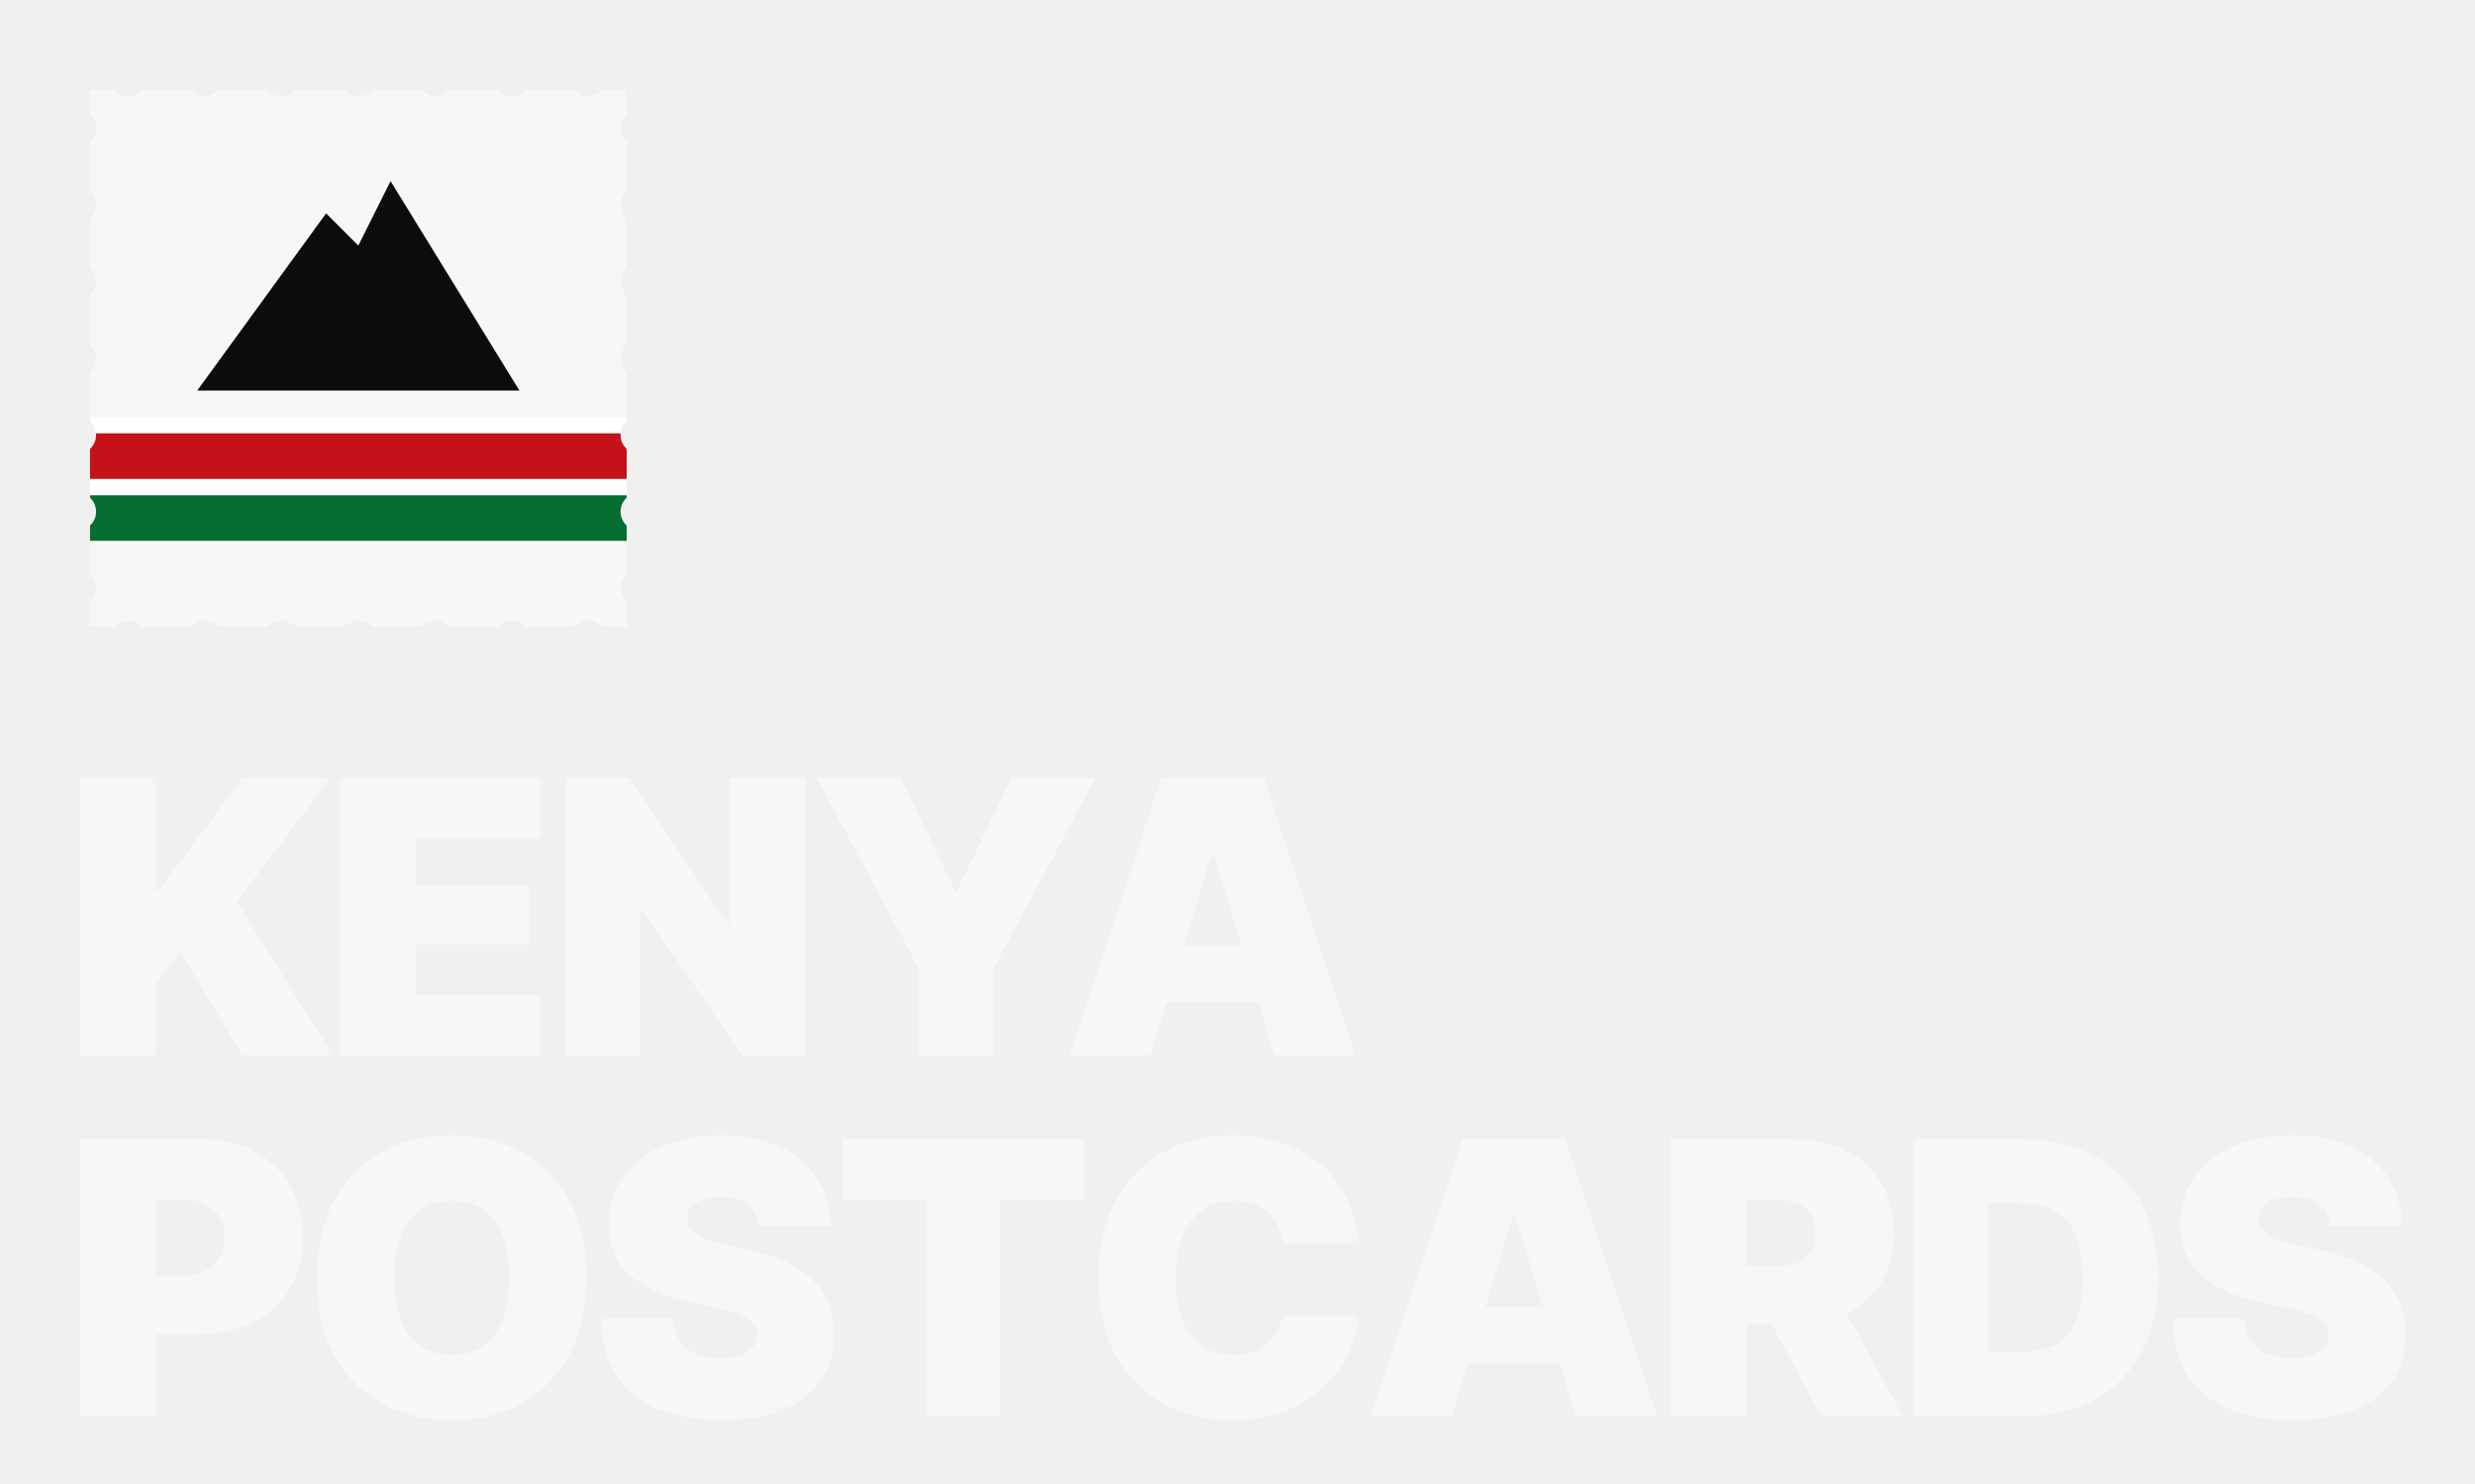
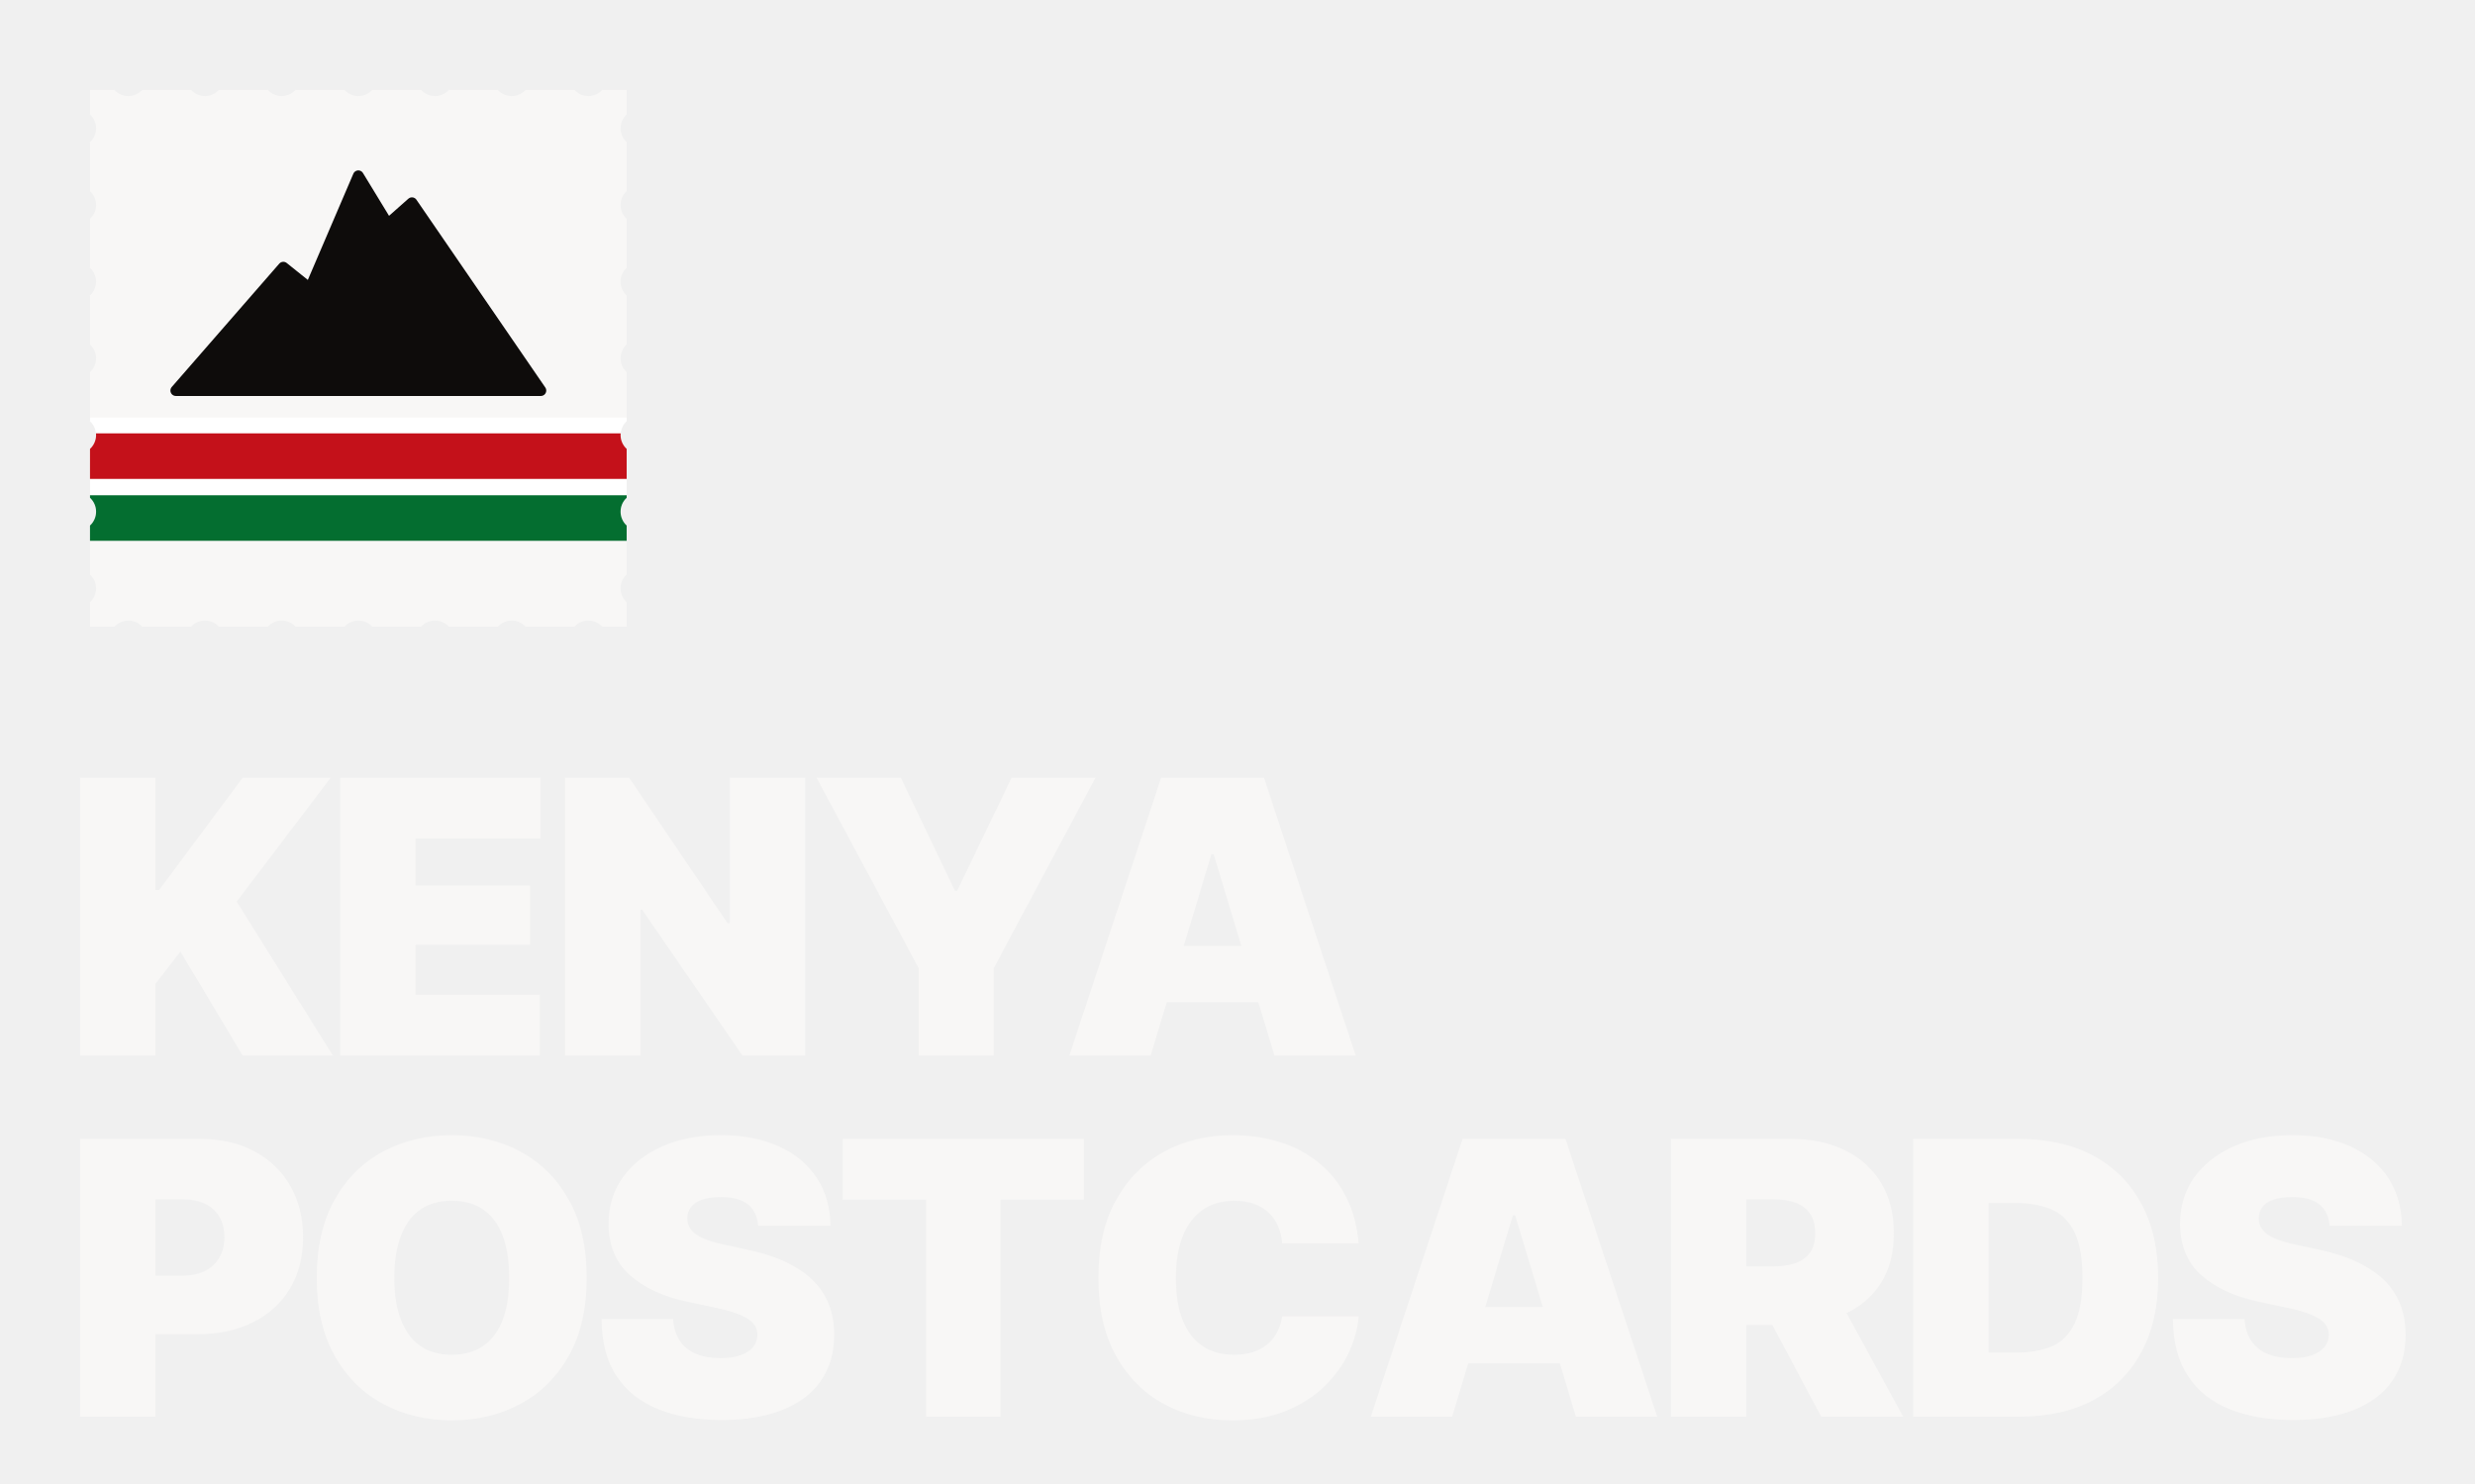
<svg xmlns="http://www.w3.org/2000/svg" viewBox="0 0 891 534" width="891" height="534">
  <defs>
    <clipPath id="cm">
      <path d="M32.4,32.4 L41.2,32.4 A6.8,6.8 0 0,0 51.2,32.4 L60.0,32.4 L68.8,32.4 A6.8,6.8 0 0,0 78.8,32.4 L87.6,32.4 L96.4,32.4 A6.8,6.8 0 0,0 106.4,32.4 L115.2,32.4 L124.0,32.4 A6.8,6.8 0 0,0 134.0,32.4 L142.8,32.4 L151.6,32.4 A6.8,6.8 0 0,0 161.6,32.4 L170.4,32.4 L179.2,32.4 A6.8,6.8 0 0,0 189.2,32.4 L198.0,32.4 L206.8,32.4 A6.8,6.8 0 0,0 216.8,32.4 L225.6,32.4 L225.6,41.2 A6.8,6.8 0 0,0 225.6,51.2 L225.6,60.0 L225.6,68.8 A6.8,6.8 0 0,0 225.6,78.8 L225.6,87.6 L225.6,96.4 A6.8,6.8 0 0,0 225.6,106.4 L225.6,115.2 L225.6,124.0 A6.8,6.8 0 0,0 225.6,134.0 L225.6,142.8 L225.6,151.6 A6.8,6.8 0 0,0 225.6,161.6 L225.6,170.4 L225.6,179.2 A6.8,6.8 0 0,0 225.6,189.2 L225.6,198.0 L225.6,206.8 A6.8,6.8 0 0,0 225.6,216.8 L225.6,225.6 L216.8,225.6 A6.8,6.8 0 0,0 206.8,225.6 L198.0,225.6 L189.2,225.6 A6.8,6.8 0 0,0 179.2,225.6 L170.4,225.6 L161.6,225.6 A6.8,6.8 0 0,0 151.6,225.6 L142.8,225.6 L134.0,225.6 A6.8,6.8 0 0,0 124.0,225.6 L115.2,225.6 L106.4,225.6 A6.8,6.8 0 0,0 96.4,225.6 L87.6,225.6 L78.8,225.6 A6.8,6.8 0 0,0 68.8,225.6 L60.0,225.6 L51.2,225.6 A6.8,6.8 0 0,0 41.2,225.6 L32.4,225.6 L32.4,216.8 A6.8,6.8 0 0,0 32.4,206.8 L32.4,198.0 L32.4,189.2 A6.8,6.8 0 0,0 32.4,179.2 L32.4,170.4 L32.4,161.6 A6.8,6.8 0 0,0 32.4,151.6 L32.4,142.8 L32.4,134.0 A6.8,6.8 0 0,0 32.4,124.0 L32.4,115.2 L32.4,106.4 A6.8,6.8 0 0,0 32.4,96.4 L32.4,87.6 L32.4,78.8 A6.8,6.8 0 0,0 32.4,68.8 L32.4,60.0 L32.4,51.2 A6.8,6.8 0 0,0 32.4,41.2 L32.4,32.4 Z" />
    </clipPath>
  </defs>
  <path d="M32.4,32.4 L41.2,32.4 A6.8,6.8 0 0,0 51.2,32.4 L60.0,32.4 L68.8,32.4 A6.8,6.8 0 0,0 78.8,32.4 L87.6,32.4 L96.4,32.4 A6.8,6.8 0 0,0 106.4,32.4 L115.2,32.4 L124.0,32.4 A6.8,6.8 0 0,0 134.0,32.4 L142.8,32.4 L151.6,32.4 A6.8,6.8 0 0,0 161.6,32.4 L170.4,32.4 L179.2,32.4 A6.8,6.8 0 0,0 189.2,32.4 L198.0,32.4 L206.8,32.4 A6.8,6.8 0 0,0 216.8,32.4 L225.6,32.4 L225.6,41.2 A6.8,6.8 0 0,0 225.6,51.2 L225.6,60.0 L225.6,68.8 A6.8,6.8 0 0,0 225.6,78.8 L225.6,87.6 L225.6,96.4 A6.8,6.8 0 0,0 225.6,106.4 L225.6,115.2 L225.6,124.0 A6.8,6.8 0 0,0 225.6,134.0 L225.6,142.8 L225.6,151.6 A6.8,6.8 0 0,0 225.6,161.6 L225.6,170.4 L225.6,179.2 A6.8,6.8 0 0,0 225.6,189.2 L225.6,198.0 L225.6,206.8 A6.8,6.8 0 0,0 225.6,216.8 L225.6,225.6 L216.8,225.6 A6.8,6.8 0 0,0 206.8,225.6 L198.0,225.6 L189.2,225.6 A6.8,6.8 0 0,0 179.2,225.6 L170.4,225.6 L161.6,225.6 A6.8,6.8 0 0,0 151.6,225.6 L142.8,225.6 L134.0,225.6 A6.8,6.8 0 0,0 124.0,225.6 L115.2,225.6 L106.4,225.6 A6.8,6.8 0 0,0 96.4,225.6 L87.6,225.6 L78.8,225.6 A6.8,6.8 0 0,0 68.8,225.6 L60.0,225.6 L51.2,225.6 A6.8,6.8 0 0,0 41.2,225.6 L32.4,225.6 L32.4,216.8 A6.8,6.8 0 0,0 32.4,206.8 L32.4,198.0 L32.4,189.2 A6.8,6.8 0 0,0 32.4,179.2 L32.4,170.4 L32.4,161.6 A6.8,6.8 0 0,0 32.4,151.6 L32.4,142.8 L32.4,134.0 A6.8,6.8 0 0,0 32.4,124.0 L32.4,115.2 L32.4,106.4 A6.8,6.8 0 0,0 32.4,96.4 L32.4,87.6 L32.4,78.8 A6.8,6.8 0 0,0 32.4,68.8 L32.4,60.0 L32.4,51.2 A6.8,6.8 0 0,0 32.4,41.2 L32.4,32.4 Z" fill="#F8F7F6" />
  <g clip-path="url(#cm)">
    <rect x="32.4" y="150.3" width="193.2" height="16.4" fill="#FFFFFF" />
    <rect x="32.4" y="156.0" width="193.2" height="16.4" fill="#C4111A" />
  </g>
  <g clip-path="url(#cm)">
    <rect x="32.4" y="172.5" width="193.2" height="16.4" fill="#FFFFFF" />
    <rect x="32.4" y="178.3" width="193.2" height="16.4" fill="#046E30" />
  </g>
-   <path d="M71.0,140.6 L117.4,76.8 L129.0,88.4 L140.6,65.2 L187.0,140.6 Z" fill="#0E0C0B" />
+   <path d="M63.3,140.6 L102.0,96.2 L111.6,103.9 L129.0,63.3 L139.6,80.7 L148.3,73.0 L194.7,140.6 Z" fill="#0E0C0B" stroke="#0E0C0B" stroke-width="3.9" stroke-linejoin="round" />
  <path d="M28.832 380.0V280.0H55.946V320.403H57.289L87.356 280.0H119.034L85.208 324.564L119.839 380.0H87.356L64.94 342.55L55.946 354.228V380.0ZM122.491 380.0V280.0H194.572V301.879H149.605V318.792H190.813V340.134H149.605V358.121H194.303V380.0ZM289.842 280.0V380.0H267.291L231.184 327.517H230.513V380.0H203.399V280.0H226.486L261.922 332.349H262.728V280.0ZM293.97 280.0H324.306L343.769 320.671H344.574L364.172 280.0H394.373L357.729 348.591V380.0H330.749V348.591ZM414.234 380.0H384.972L417.992 280.0H455.039L488.059 380.0H458.797L436.918 307.517H436.113ZM408.864 340.537H463.898V360.805H408.864ZM28.832 510.0V410.0H71.919Q83.06 410.0 91.416 414.396Q99.772 418.792 104.436 426.779Q109.101 434.765 109.101 445.436Q109.101 456.174 104.336 463.993Q99.57 471.812 90.98 476.074Q82.389 480.336 70.98 480.336H45.208V459.262H65.477Q70.309 459.262 73.732 457.55Q77.154 455.839 78.966 452.752Q80.779 449.664 80.779 445.436Q80.779 441.074 78.966 438.02Q77.154 434.966 73.732 433.356Q70.309 431.745 65.477 431.745H55.946V510.0ZM162.626 511.342Q149.001 511.342 137.961 505.436Q126.921 499.53 120.478 488.087Q114.035 476.644 114.035 460.067Q114.035 443.356 120.478 431.879Q126.921 420.403 137.961 414.53Q149.001 408.658 162.626 408.658Q176.25 408.658 187.256 414.53Q198.263 420.403 204.74 431.879Q211.216 443.356 211.216 460.067Q211.216 476.711 204.74 488.154Q198.263 499.597 187.256 505.47Q176.25 511.342 162.626 511.342ZM162.626 487.718Q169.404 487.718 174.001 484.53Q178.599 481.342 180.948 475.168Q183.297 468.993 183.297 460.067Q183.297 451.074 180.948 444.866Q178.599 438.658 174.001 435.47Q169.404 432.282 162.626 432.282Q155.914 432.282 151.317 435.47Q146.719 438.658 144.337 444.866Q141.954 451.074 141.954 460.067Q141.954 468.993 144.337 475.168Q146.719 481.342 151.317 484.53Q155.914 487.718 162.626 487.718ZM259.774 511.208Q246.754 511.208 237.056 507.349Q227.358 503.49 221.989 495.436Q216.62 487.383 216.553 474.832H242.325Q242.593 479.396 244.64 482.55Q246.687 485.705 250.412 487.315Q254.137 488.926 259.372 488.926Q263.734 488.926 266.687 487.852Q269.64 486.779 271.15 484.866Q272.66 482.953 272.66 480.47Q272.66 478.188 271.217 476.477Q269.774 474.765 266.486 473.356Q263.197 471.946 257.627 470.805L247.56 468.658Q234.338 465.839 226.721 459.027Q219.103 452.215 219.103 440.47Q219.103 430.94 224.271 423.792Q229.439 416.644 238.533 412.651Q247.627 408.658 259.506 408.658Q271.654 408.658 280.479 412.718Q289.305 416.779 294.103 424.128Q298.902 431.477 298.969 441.275H272.929Q272.593 436.376 269.338 433.658Q266.083 430.94 259.506 430.94Q255.345 430.94 252.66 431.913Q249.976 432.886 248.701 434.631Q247.426 436.376 247.426 438.591Q247.426 440.94 248.801 442.718Q250.177 444.497 253.164 445.805Q256.15 447.114 260.848 448.121L269.036 449.866Q277.291 451.611 283.231 454.497Q289.17 457.383 292.962 461.242Q296.754 465.101 298.533 469.933Q300.311 474.765 300.311 480.47Q300.311 490.336 295.446 497.215Q290.58 504.094 281.519 507.651Q272.459 511.208 259.774 511.208ZM303.366 431.879V410.0H390.212V431.879H360.145V510.0H333.434V431.879ZM443.603 511.342Q429.911 511.342 419.005 505.436Q408.099 499.53 401.757 488.087Q395.415 476.644 395.415 460.067Q395.415 443.356 401.858 431.879Q408.301 420.403 419.24 414.53Q430.18 408.658 443.603 408.658Q453.066 408.658 461.052 411.242Q469.039 413.826 475.046 418.826Q481.052 423.826 484.677 431.04Q488.301 438.255 489.106 447.584H461.589Q461.321 444.161 460.079 441.342Q458.838 438.523 456.656 436.51Q454.475 434.497 451.421 433.389Q448.368 432.282 444.408 432.282Q437.63 432.282 432.898 435.604Q428.166 438.926 425.75 445.134Q423.334 451.342 423.334 460.067Q423.334 469.195 425.817 475.369Q428.301 481.544 432.965 484.631Q437.63 487.718 444.274 487.718Q448.032 487.718 450.985 486.779Q453.938 485.839 456.153 484.027Q458.368 482.215 459.744 479.664Q461.119 477.114 461.589 473.893H489.106Q488.636 480.268 485.583 486.879Q482.529 493.49 476.858 499.027Q471.187 504.564 462.898 507.953Q454.609 511.342 443.603 511.342ZM522.765 510.0H493.503L526.523 410.0H563.57L596.591 510.0H567.329L545.45 437.517H544.644ZM517.396 470.537H572.43V490.805H517.396ZM601.525 510.0V410.0H644.612Q655.753 410.0 664.109 414.06Q672.464 418.121 677.129 425.738Q681.793 433.356 681.793 443.96Q681.793 454.698 677.028 462.081Q672.263 469.463 663.672 473.221Q655.082 476.98 643.672 476.98H617.901V455.906H638.169Q643.001 455.906 646.424 454.698Q649.847 453.49 651.659 450.872Q653.471 448.255 653.471 443.96Q653.471 439.664 651.659 436.98Q649.847 434.295 646.424 433.02Q643.001 431.745 638.169 431.745H628.639V510.0ZM655.619 510.0 631.189 464.094H660.048L685.149 510.0ZM727.264 510.0H699.882V486.913H726.191Q733.64 486.913 738.909 484.564Q744.177 482.215 746.929 476.342Q749.681 470.47 749.681 460.067Q749.681 449.597 746.895 443.725Q744.11 437.852 738.674 435.47Q733.238 433.087 725.385 433.087H699.479V410.0H726.862Q742.298 410.0 753.506 416.007Q764.714 422.013 770.821 433.221Q776.929 444.43 776.929 460.067Q776.929 475.638 770.855 486.846Q764.781 498.054 753.64 504.027Q742.499 510.0 727.264 510.0ZM715.855 410.0V510.0H688.741V410.0ZM825.487 511.208Q812.467 511.208 802.769 507.349Q793.071 503.49 787.702 495.436Q782.333 487.383 782.266 474.832H808.038Q808.306 479.396 810.353 482.55Q812.4 485.705 816.125 487.315Q819.85 488.926 825.085 488.926Q829.447 488.926 832.4 487.852Q835.353 486.779 836.863 484.866Q838.373 482.953 838.373 480.47Q838.373 478.188 836.93 476.477Q835.487 474.765 832.199 473.356Q828.91 471.946 823.34 470.805L813.272 468.658Q800.051 465.839 792.434 459.027Q784.816 452.215 784.816 440.47Q784.816 430.94 789.984 423.792Q795.152 416.644 804.246 412.651Q813.34 408.658 825.219 408.658Q837.366 408.658 846.192 412.718Q855.017 416.779 859.816 424.128Q864.615 431.477 864.682 441.275H838.642Q838.306 436.376 835.051 433.658Q831.796 430.94 825.219 430.94Q821.058 430.94 818.373 431.913Q815.689 432.886 814.413 434.631Q813.138 436.376 813.138 438.591Q813.138 440.94 814.514 442.718Q815.89 444.497 818.877 445.805Q821.863 447.114 826.561 448.121L834.749 449.866Q843.004 451.611 848.944 454.497Q854.883 457.383 858.675 461.242Q862.467 465.101 864.246 469.933Q866.024 474.765 866.024 480.47Q866.024 490.336 861.158 497.215Q856.293 504.094 847.232 507.651Q838.172 511.208 825.487 511.208Z" fill="#F8F7F6" />
</svg>
